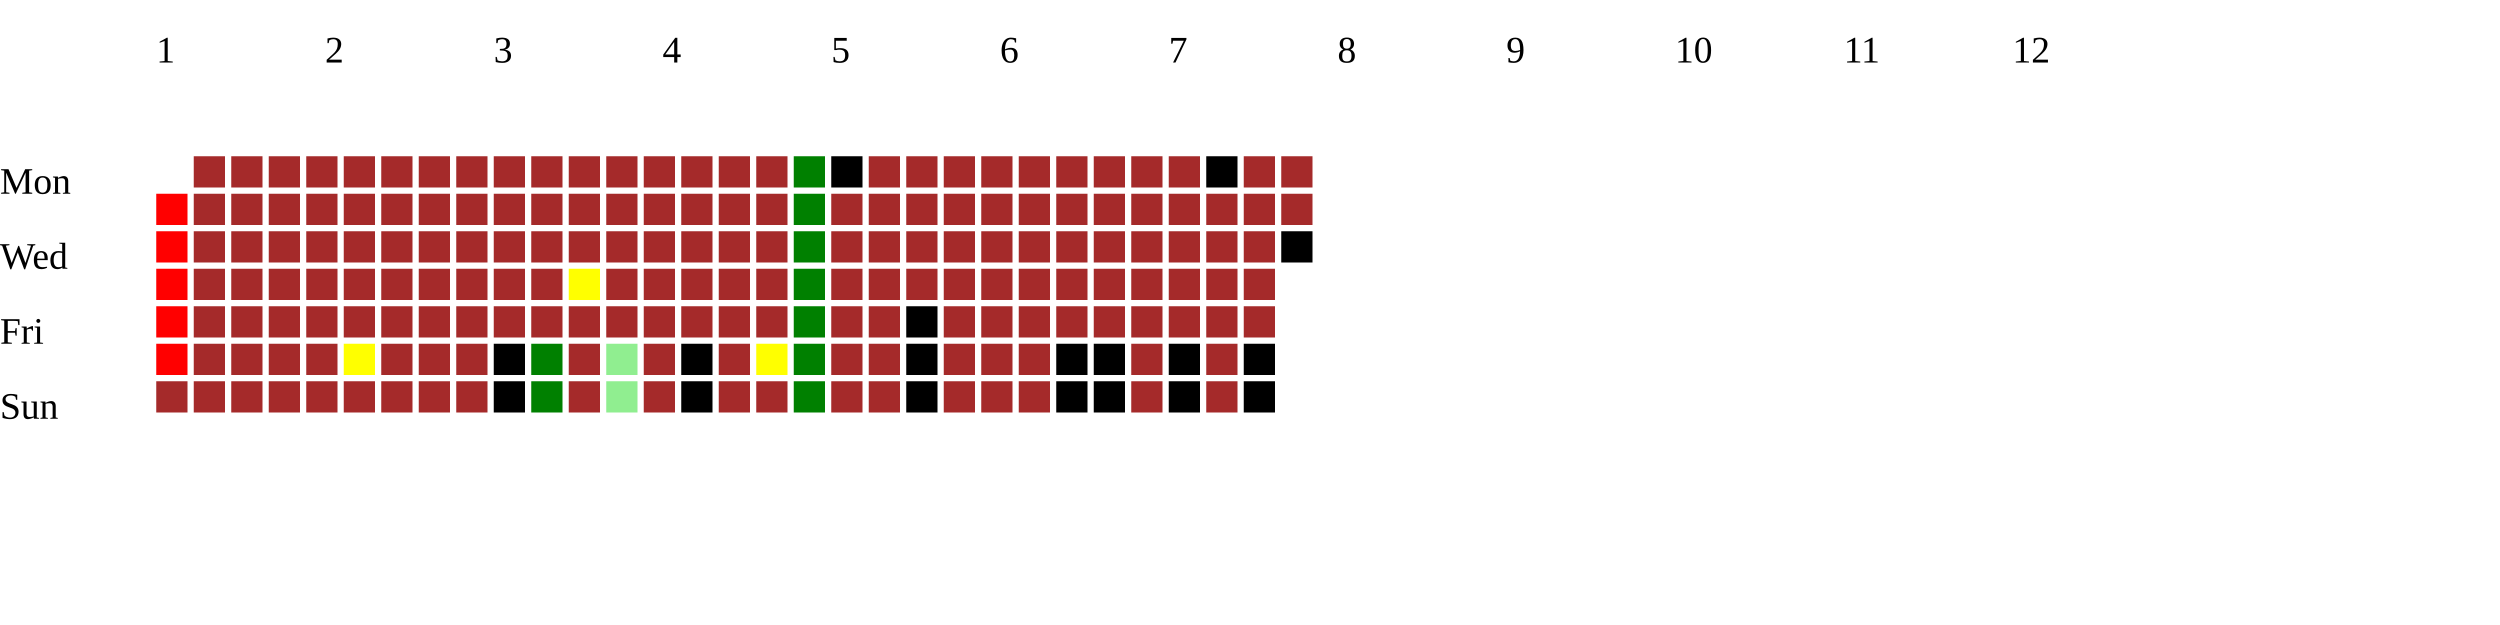
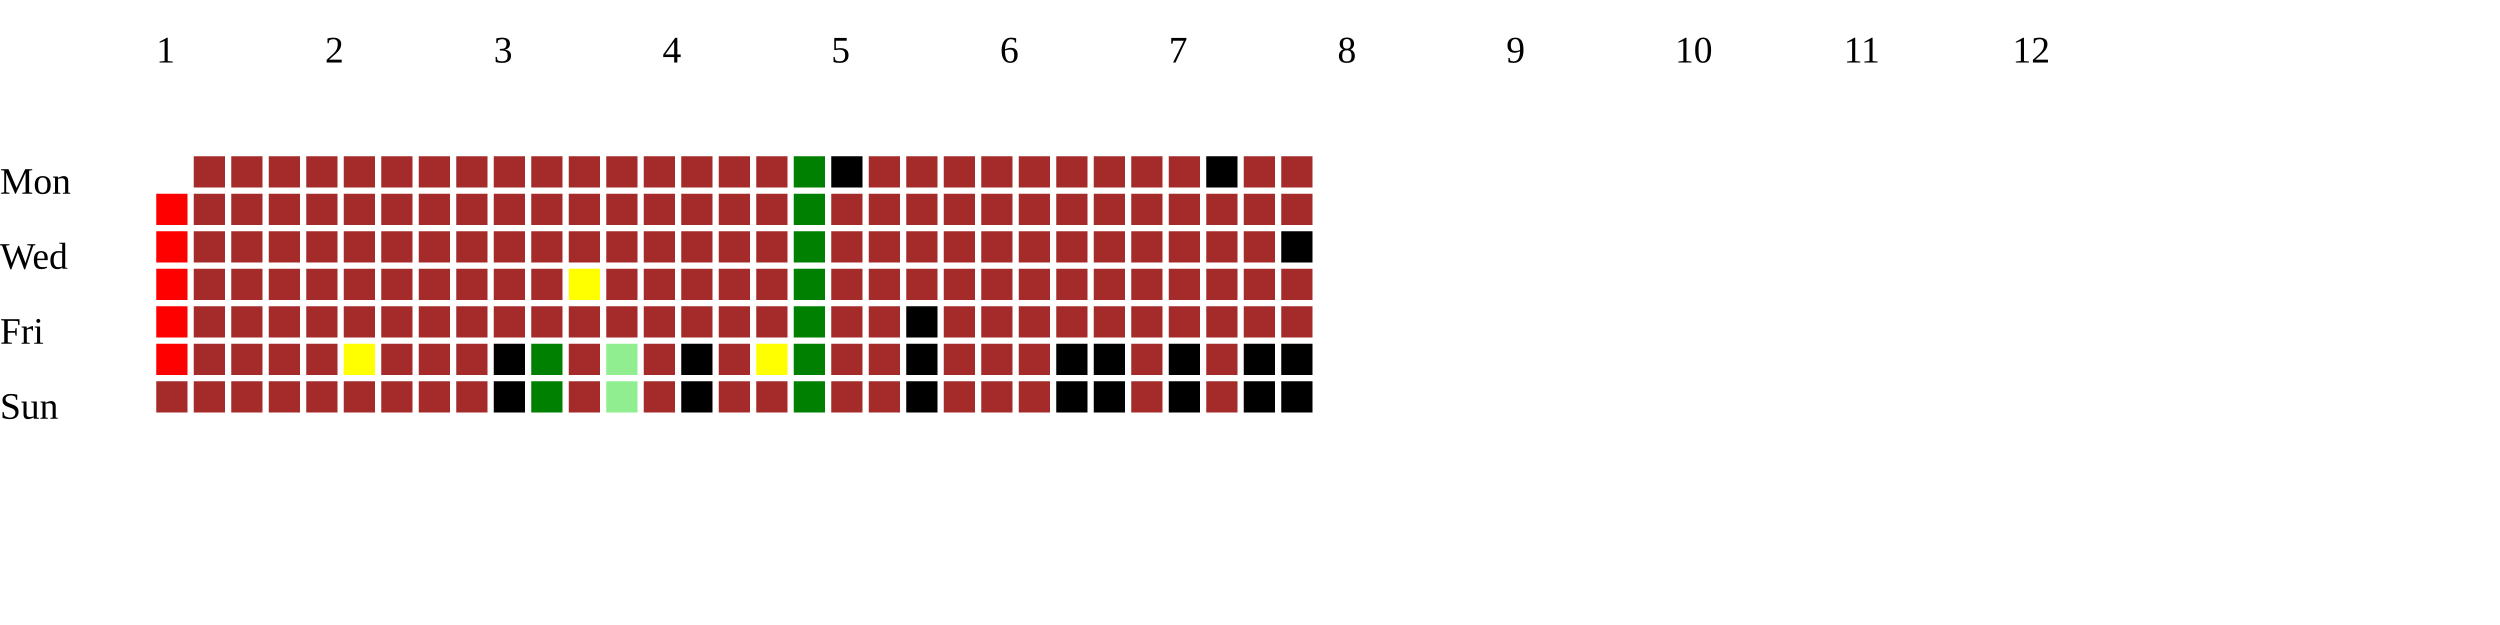
<svg xmlns="http://www.w3.org/2000/svg" baseProfile="full" height="200" version="1.1" width="800">
  <defs />
  <g transform="translate(50, 50)">
    <rect fill="red" height="10" width="10" x="0" y="12" />
    <rect fill="red" height="10" width="10" x="0" y="24" />
    <rect fill="red" height="10" width="10" x="0" y="36" />
    <rect fill="red" height="10" width="10" x="0" y="48" />
    <rect fill="red" height="10" width="10" x="0" y="60" />
    <rect fill="brown" height="10" width="10" x="0" y="72" />
    <rect fill="brown" height="10" width="10" x="12" y="0" />
    <rect fill="brown" height="10" width="10" x="12" y="12" />
    <rect fill="brown" height="10" width="10" x="12" y="24" />
    <rect fill="brown" height="10" width="10" x="12" y="36" />
    <rect fill="brown" height="10" width="10" x="12" y="48" />
    <rect fill="brown" height="10" width="10" x="12" y="60" />
    <rect fill="brown" height="10" width="10" x="12" y="72" />
    <rect fill="brown" height="10" width="10" x="24" y="0" />
    <rect fill="brown" height="10" width="10" x="24" y="12" />
    <rect fill="brown" height="10" width="10" x="24" y="24" />
    <rect fill="brown" height="10" width="10" x="24" y="36" />
    <rect fill="brown" height="10" width="10" x="24" y="48" />
    <rect fill="brown" height="10" width="10" x="24" y="60" />
    <rect fill="brown" height="10" width="10" x="24" y="72" />
    <rect fill="brown" height="10" width="10" x="36" y="0" />
    <rect fill="brown" height="10" width="10" x="36" y="12" />
    <rect fill="brown" height="10" width="10" x="36" y="24" />
    <rect fill="brown" height="10" width="10" x="36" y="36" />
    <rect fill="brown" height="10" width="10" x="36" y="48" />
    <rect fill="brown" height="10" width="10" x="36" y="60" />
    <rect fill="brown" height="10" width="10" x="36" y="72" />
    <rect fill="brown" height="10" width="10" x="48" y="0" />
    <rect fill="brown" height="10" width="10" x="48" y="12" />
    <rect fill="brown" height="10" width="10" x="48" y="24" />
    <rect fill="brown" height="10" width="10" x="48" y="36" />
    <rect fill="brown" height="10" width="10" x="48" y="48" />
    <rect fill="brown" height="10" width="10" x="48" y="60" />
    <rect fill="brown" height="10" width="10" x="48" y="72" />
    <rect fill="brown" height="10" width="10" x="60" y="0" />
    <rect fill="brown" height="10" width="10" x="60" y="12" />
    <rect fill="brown" height="10" width="10" x="60" y="24" />
    <rect fill="brown" height="10" width="10" x="60" y="36" />
    <rect fill="brown" height="10" width="10" x="60" y="48" />
    <rect fill="yellow" height="10" width="10" x="60" y="60" />
    <rect fill="brown" height="10" width="10" x="60" y="72" />
    <rect fill="brown" height="10" width="10" x="72" y="0" />
    <rect fill="brown" height="10" width="10" x="72" y="12" />
    <rect fill="brown" height="10" width="10" x="72" y="24" />
    <rect fill="brown" height="10" width="10" x="72" y="36" />
    <rect fill="brown" height="10" width="10" x="72" y="48" />
    <rect fill="brown" height="10" width="10" x="72" y="60" />
    <rect fill="brown" height="10" width="10" x="72" y="72" />
    <rect fill="brown" height="10" width="10" x="84" y="0" />
    <rect fill="brown" height="10" width="10" x="84" y="12" />
    <rect fill="brown" height="10" width="10" x="84" y="24" />
    <rect fill="brown" height="10" width="10" x="84" y="36" />
    <rect fill="brown" height="10" width="10" x="84" y="48" />
    <rect fill="brown" height="10" width="10" x="84" y="60" />
    <rect fill="brown" height="10" width="10" x="84" y="72" />
    <rect fill="brown" height="10" width="10" x="96" y="0" />
    <rect fill="brown" height="10" width="10" x="96" y="12" />
    <rect fill="brown" height="10" width="10" x="96" y="24" />
    <rect fill="brown" height="10" width="10" x="96" y="36" />
    <rect fill="brown" height="10" width="10" x="96" y="48" />
    <rect fill="brown" height="10" width="10" x="96" y="60" />
    <rect fill="brown" height="10" width="10" x="96" y="72" />
    <rect fill="brown" height="10" width="10" x="108" y="0" />
    <rect fill="brown" height="10" width="10" x="108" y="12" />
    <rect fill="brown" height="10" width="10" x="108" y="24" />
    <rect fill="brown" height="10" width="10" x="108" y="36" />
    <rect fill="brown" height="10" width="10" x="108" y="48" />
    <rect fill="black" height="10" width="10" x="108" y="60" />
    <rect fill="black" height="10" width="10" x="108" y="72" />
    <rect fill="brown" height="10" width="10" x="120" y="0" />
    <rect fill="brown" height="10" width="10" x="120" y="12" />
    <rect fill="brown" height="10" width="10" x="120" y="24" />
    <rect fill="brown" height="10" width="10" x="120" y="36" />
    <rect fill="brown" height="10" width="10" x="120" y="48" />
    <rect fill="green" height="10" width="10" x="120" y="60" />
    <rect fill="green" height="10" width="10" x="120" y="72" />
    <rect fill="brown" height="10" width="10" x="132" y="0" />
    <rect fill="brown" height="10" width="10" x="132" y="12" />
    <rect fill="brown" height="10" width="10" x="132" y="24" />
    <rect fill="yellow" height="10" width="10" x="132" y="36" />
    <rect fill="brown" height="10" width="10" x="132" y="48" />
    <rect fill="brown" height="10" width="10" x="132" y="60" />
    <rect fill="brown" height="10" width="10" x="132" y="72" />
    <rect fill="brown" height="10" width="10" x="144" y="0" />
    <rect fill="brown" height="10" width="10" x="144" y="12" />
    <rect fill="brown" height="10" width="10" x="144" y="24" />
    <rect fill="brown" height="10" width="10" x="144" y="36" />
    <rect fill="brown" height="10" width="10" x="144" y="48" />
    <rect fill="lightgreen" height="10" width="10" x="144" y="60" />
    <rect fill="lightgreen" height="10" width="10" x="144" y="72" />
    <rect fill="brown" height="10" width="10" x="156" y="0" />
    <rect fill="brown" height="10" width="10" x="156" y="12" />
    <rect fill="brown" height="10" width="10" x="156" y="24" />
    <rect fill="brown" height="10" width="10" x="156" y="36" />
    <rect fill="brown" height="10" width="10" x="156" y="48" />
    <rect fill="brown" height="10" width="10" x="156" y="60" />
    <rect fill="brown" height="10" width="10" x="156" y="72" />
    <rect fill="brown" height="10" width="10" x="168" y="0" />
    <rect fill="brown" height="10" width="10" x="168" y="12" />
    <rect fill="brown" height="10" width="10" x="168" y="24" />
    <rect fill="brown" height="10" width="10" x="168" y="36" />
    <rect fill="brown" height="10" width="10" x="168" y="48" />
    <rect fill="black" height="10" width="10" x="168" y="60" />
    <rect fill="black" height="10" width="10" x="168" y="72" />
    <rect fill="brown" height="10" width="10" x="180" y="0" />
    <rect fill="brown" height="10" width="10" x="180" y="12" />
    <rect fill="brown" height="10" width="10" x="180" y="24" />
    <rect fill="brown" height="10" width="10" x="180" y="36" />
    <rect fill="brown" height="10" width="10" x="180" y="48" />
    <rect fill="brown" height="10" width="10" x="180" y="60" />
    <rect fill="brown" height="10" width="10" x="180" y="72" />
    <rect fill="brown" height="10" width="10" x="192" y="0" />
    <rect fill="brown" height="10" width="10" x="192" y="12" />
    <rect fill="brown" height="10" width="10" x="192" y="24" />
    <rect fill="brown" height="10" width="10" x="192" y="36" />
    <rect fill="brown" height="10" width="10" x="192" y="48" />
    <rect fill="yellow" height="10" width="10" x="192" y="60" />
    <rect fill="brown" height="10" width="10" x="192" y="72" />
    <rect fill="green" height="10" width="10" x="204" y="0" />
    <rect fill="green" height="10" width="10" x="204" y="12" />
    <rect fill="green" height="10" width="10" x="204" y="24" />
    <rect fill="green" height="10" width="10" x="204" y="36" />
    <rect fill="green" height="10" width="10" x="204" y="48" />
    <rect fill="green" height="10" width="10" x="204" y="60" />
    <rect fill="green" height="10" width="10" x="204" y="72" />
    <rect fill="black" height="10" width="10" x="216" y="0" />
    <rect fill="brown" height="10" width="10" x="216" y="12" />
    <rect fill="brown" height="10" width="10" x="216" y="24" />
    <rect fill="brown" height="10" width="10" x="216" y="36" />
    <rect fill="brown" height="10" width="10" x="216" y="48" />
    <rect fill="brown" height="10" width="10" x="216" y="60" />
    <rect fill="brown" height="10" width="10" x="216" y="72" />
    <rect fill="brown" height="10" width="10" x="228" y="0" />
    <rect fill="brown" height="10" width="10" x="228" y="12" />
    <rect fill="brown" height="10" width="10" x="228" y="24" />
    <rect fill="brown" height="10" width="10" x="228" y="36" />
    <rect fill="brown" height="10" width="10" x="228" y="48" />
    <rect fill="brown" height="10" width="10" x="228" y="60" />
    <rect fill="brown" height="10" width="10" x="228" y="72" />
    <rect fill="brown" height="10" width="10" x="240" y="0" />
    <rect fill="brown" height="10" width="10" x="240" y="12" />
    <rect fill="brown" height="10" width="10" x="240" y="24" />
    <rect fill="brown" height="10" width="10" x="240" y="36" />
    <rect fill="black" height="10" width="10" x="240" y="48" />
    <rect fill="black" height="10" width="10" x="240" y="60" />
    <rect fill="black" height="10" width="10" x="240" y="72" />
    <rect fill="brown" height="10" width="10" x="252" y="0" />
    <rect fill="brown" height="10" width="10" x="252" y="12" />
    <rect fill="brown" height="10" width="10" x="252" y="24" />
    <rect fill="brown" height="10" width="10" x="252" y="36" />
    <rect fill="brown" height="10" width="10" x="252" y="48" />
    <rect fill="brown" height="10" width="10" x="252" y="60" />
    <rect fill="brown" height="10" width="10" x="252" y="72" />
    <rect fill="brown" height="10" width="10" x="264" y="0" />
    <rect fill="brown" height="10" width="10" x="264" y="12" />
    <rect fill="brown" height="10" width="10" x="264" y="24" />
    <rect fill="brown" height="10" width="10" x="264" y="36" />
    <rect fill="brown" height="10" width="10" x="264" y="48" />
    <rect fill="brown" height="10" width="10" x="264" y="60" />
    <rect fill="brown" height="10" width="10" x="264" y="72" />
    <rect fill="brown" height="10" width="10" x="276" y="0" />
    <rect fill="brown" height="10" width="10" x="276" y="12" />
    <rect fill="brown" height="10" width="10" x="276" y="24" />
    <rect fill="brown" height="10" width="10" x="276" y="36" />
    <rect fill="brown" height="10" width="10" x="276" y="48" />
    <rect fill="brown" height="10" width="10" x="276" y="60" />
    <rect fill="brown" height="10" width="10" x="276" y="72" />
    <rect fill="brown" height="10" width="10" x="288" y="0" />
    <rect fill="brown" height="10" width="10" x="288" y="12" />
    <rect fill="brown" height="10" width="10" x="288" y="24" />
    <rect fill="brown" height="10" width="10" x="288" y="36" />
    <rect fill="brown" height="10" width="10" x="288" y="48" />
    <rect fill="black" height="10" width="10" x="288" y="60" />
    <rect fill="black" height="10" width="10" x="288" y="72" />
    <rect fill="brown" height="10" width="10" x="300" y="0" />
    <rect fill="brown" height="10" width="10" x="300" y="12" />
    <rect fill="brown" height="10" width="10" x="300" y="24" />
    <rect fill="brown" height="10" width="10" x="300" y="36" />
    <rect fill="brown" height="10" width="10" x="300" y="48" />
    <rect fill="black" height="10" width="10" x="300" y="60" />
    <rect fill="black" height="10" width="10" x="300" y="72" />
    <rect fill="brown" height="10" width="10" x="312" y="0" />
    <rect fill="brown" height="10" width="10" x="312" y="12" />
    <rect fill="brown" height="10" width="10" x="312" y="24" />
    <rect fill="brown" height="10" width="10" x="312" y="36" />
    <rect fill="brown" height="10" width="10" x="312" y="48" />
    <rect fill="brown" height="10" width="10" x="312" y="60" />
    <rect fill="brown" height="10" width="10" x="312" y="72" />
    <rect fill="brown" height="10" width="10" x="324" y="0" />
    <rect fill="brown" height="10" width="10" x="324" y="12" />
    <rect fill="brown" height="10" width="10" x="324" y="24" />
    <rect fill="brown" height="10" width="10" x="324" y="36" />
    <rect fill="brown" height="10" width="10" x="324" y="48" />
    <rect fill="black" height="10" width="10" x="324" y="60" />
    <rect fill="black" height="10" width="10" x="324" y="72" />
    <rect fill="black" height="10" width="10" x="336" y="0" />
    <rect fill="brown" height="10" width="10" x="336" y="12" />
    <rect fill="brown" height="10" width="10" x="336" y="24" />
    <rect fill="brown" height="10" width="10" x="336" y="36" />
    <rect fill="brown" height="10" width="10" x="336" y="48" />
    <rect fill="brown" height="10" width="10" x="336" y="60" />
    <rect fill="brown" height="10" width="10" x="336" y="72" />
    <rect fill="brown" height="10" width="10" x="348" y="0" />
    <rect fill="brown" height="10" width="10" x="348" y="12" />
    <rect fill="brown" height="10" width="10" x="348" y="24" />
    <rect fill="brown" height="10" width="10" x="348" y="36" />
    <rect fill="brown" height="10" width="10" x="348" y="48" />
    <rect fill="black" height="10" width="10" x="348" y="60" />
    <rect fill="black" height="10" width="10" x="348" y="72" />
    <rect fill="brown" height="10" width="10" x="360" y="0" />
    <rect fill="brown" height="10" width="10" x="360" y="12" />
    <rect fill="black" height="10" width="10" x="360" y="24" />
+     <rect fill="brown" height="10" width="10" x="360" y="36" />
+     <rect fill="brown" height="10" width="10" x="360" y="48" />
+     <rect fill="black" height="10" width="10" x="360" y="60" />
+     <rect fill="black" height="10" width="10" x="360" y="72" />
  </g>
  <g transform="translate(0, 50)">
    <text x="0" y="12">Mon</text>
    <text x="0" y="24" />
    <text x="0" y="36">Wed</text>
    <text x="0" y="48" />
    <text x="0" y="60">Fri</text>
    <text x="0" y="72" />
    <text x="0" y="84">Sun</text>
  </g>
  <g transform="translate(50, 0)">
    <text x="0.0" y="20">1</text>
    <text x="54.0" y="20">2</text>
    <text x="108.0" y="20">3</text>
    <text x="162.0" y="20">4</text>
    <text x="216.0" y="20">5</text>
    <text x="270.0" y="20">6</text>
    <text x="324.0" y="20">7</text>
    <text x="378.0" y="20">8</text>
    <text x="432.0" y="20">9</text>
    <text x="486.0" y="20">10</text>
    <text x="540.0" y="20">11</text>
    <text x="594.0" y="20">12</text>
  </g>
</svg>
